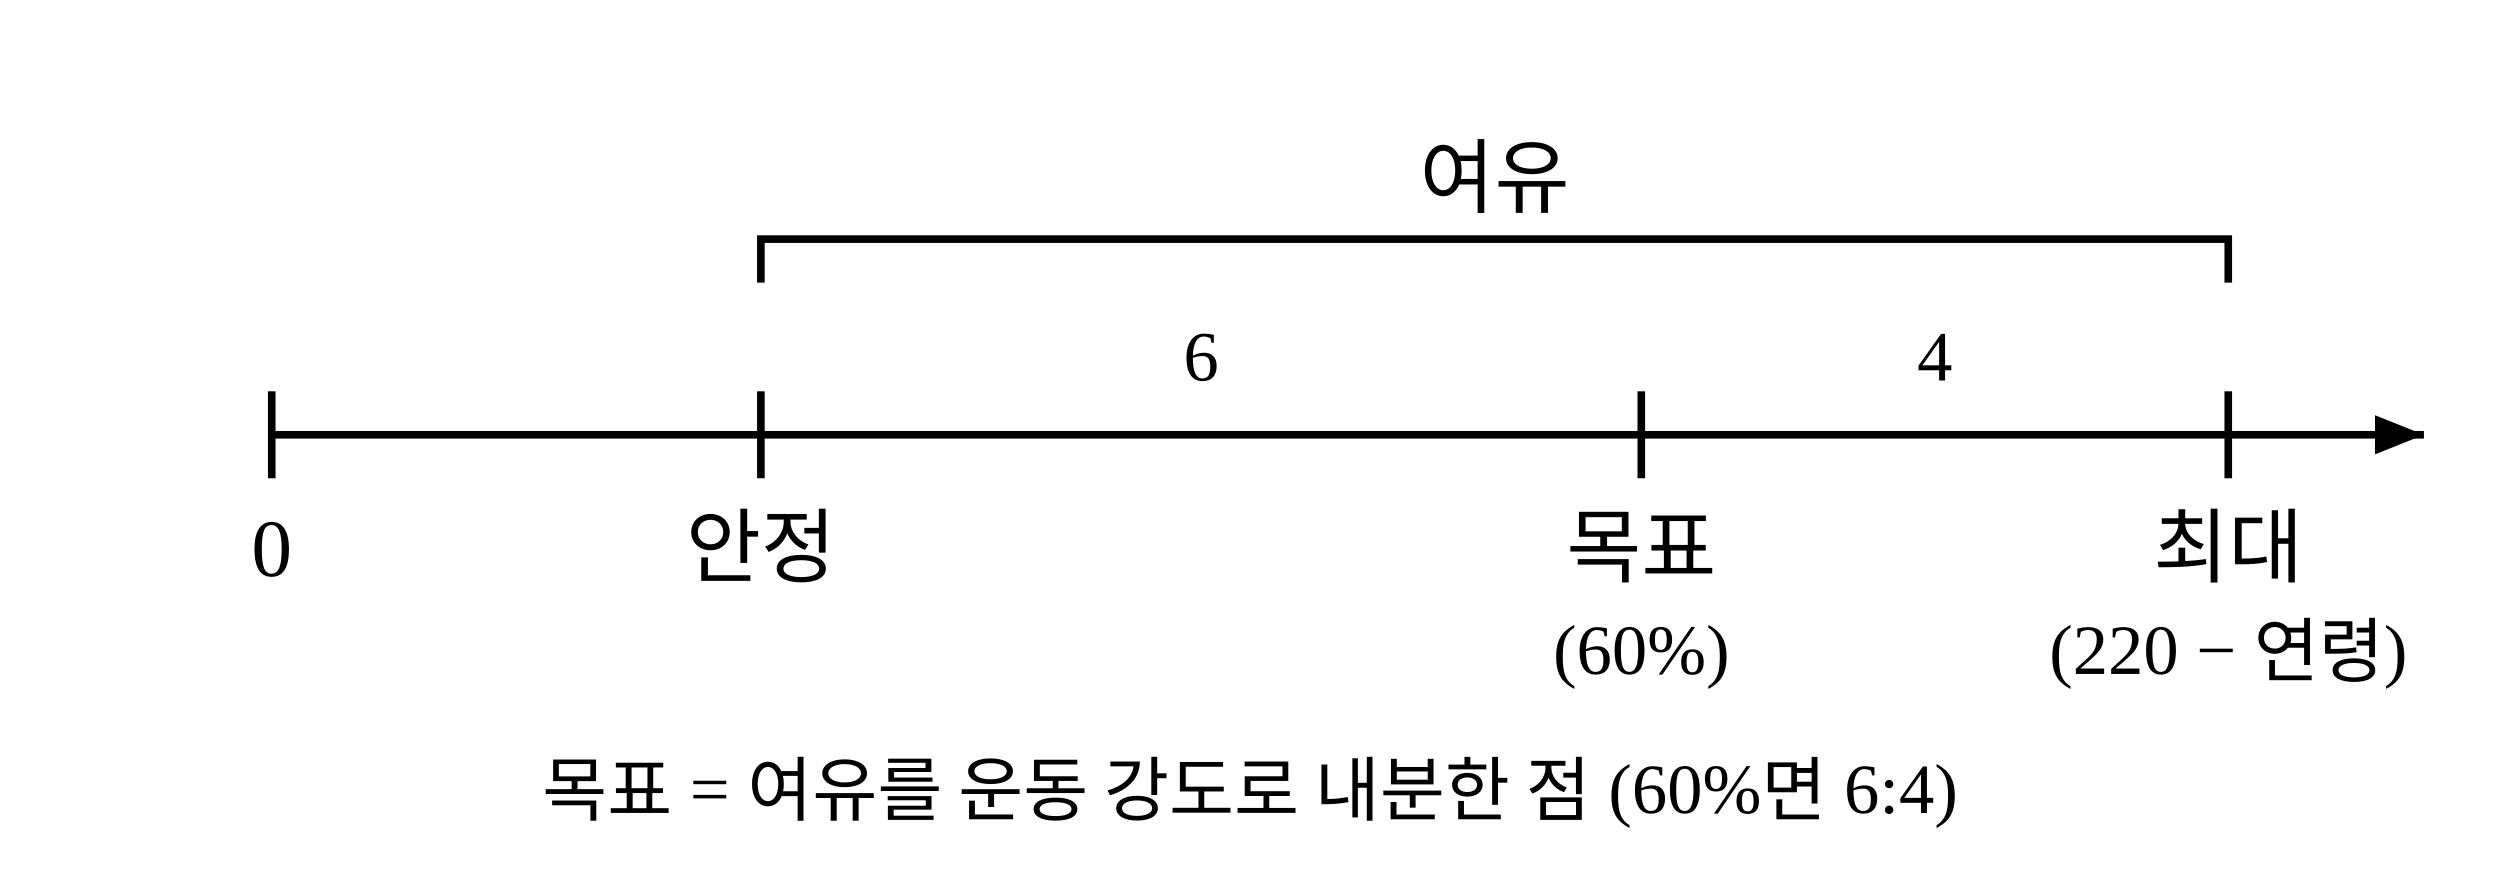
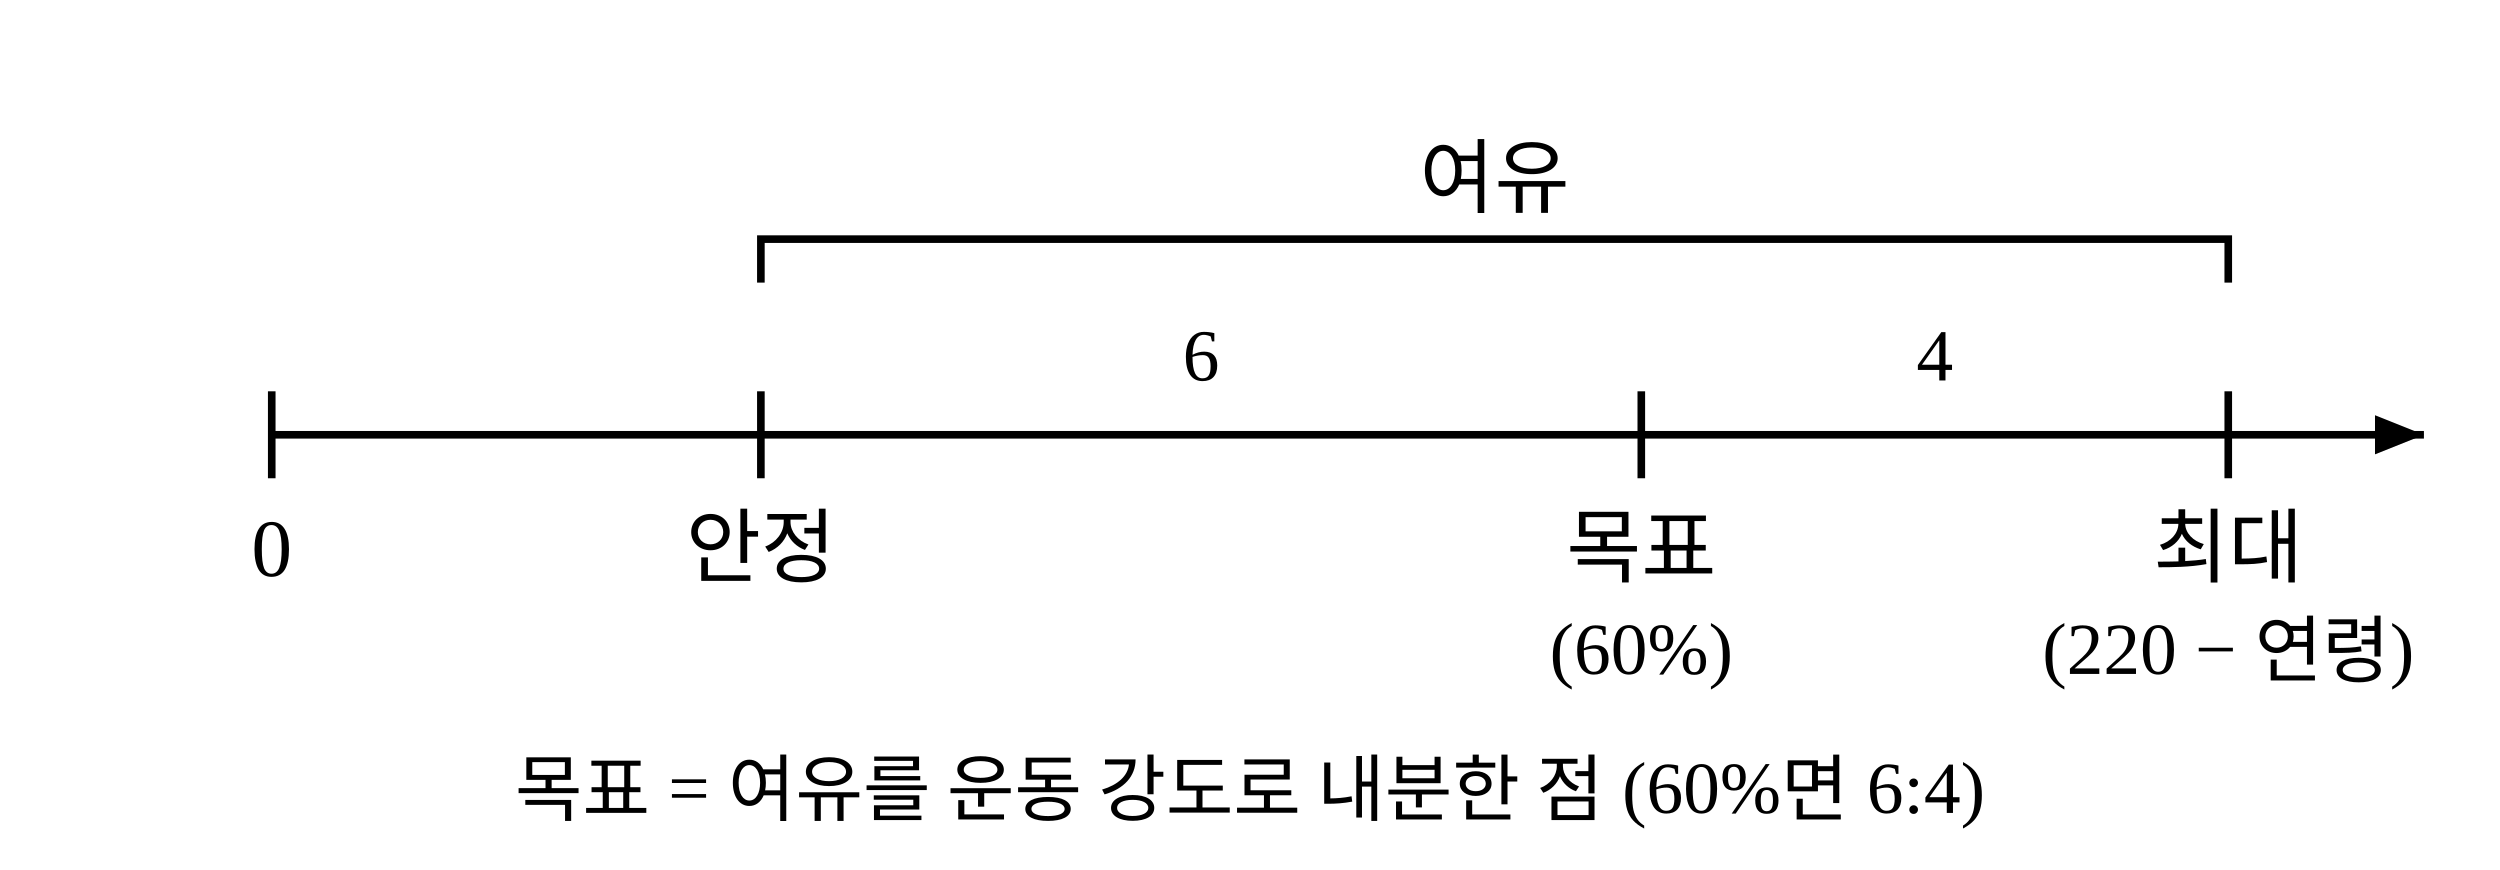
<svg xmlns="http://www.w3.org/2000/svg" viewBox="0 0 460 160" width="460" height="160">
  <g class="ln" stroke="currentColor" stroke-width="1.4" fill="none">
    <line x1="50" y1="80" x2="446" y2="80" />
    <line x1="50" y1="72" x2="50" y2="88" />
    <line x1="140" y1="72" x2="140" y2="88" />
    <line x1="302" y1="72" x2="302" y2="88" />
    <line x1="410" y1="72" x2="410" y2="88" />
    <path d="M140,52 L140,44 L410,44 L410,52" />
  </g>
  <path class="ah" fill="currentColor" d="M0,0 L-9,-3.6 L-9,3.6 Z" transform="translate(446,80)" />
  <g class="tx" fill="currentColor" font-size="15" text-anchor="middle">
    <text x="275" y="38">여유</text>
    <text x="50" y="106">0</text>
    <text x="140" y="106">안정</text>
    <text x="302" y="106">목표</text>
    <text x="410" y="106">최대</text>
-     <text x="302" y="124" font-size="13">(60%)</text>
-     <text x="410" y="124" font-size="13">(220 − 연령)</text>
-     <text x="221" y="70" font-size="13">6</text>
-     <text x="356" y="70" font-size="13">4</text>
-     <text x="230" y="150" font-size="13">목표 = 여유를 운동 강도로 내분한 점 (60%면 6:4)</text>
+     <text x="302" y="124" font-size="13.5">(60%)</text>
+     <text x="410" y="124" font-size="13.5">(220 − 연령)</text>
+     <text x="221" y="70" font-size="13.5">6</text>
+     <text x="356" y="70" font-size="13.5">4</text>
+     <text x="230" y="150" font-size="13.5">목표 = 여유를 운동 강도로 내분한 점 (60%면 6:4)</text>
  </g>
</svg>
